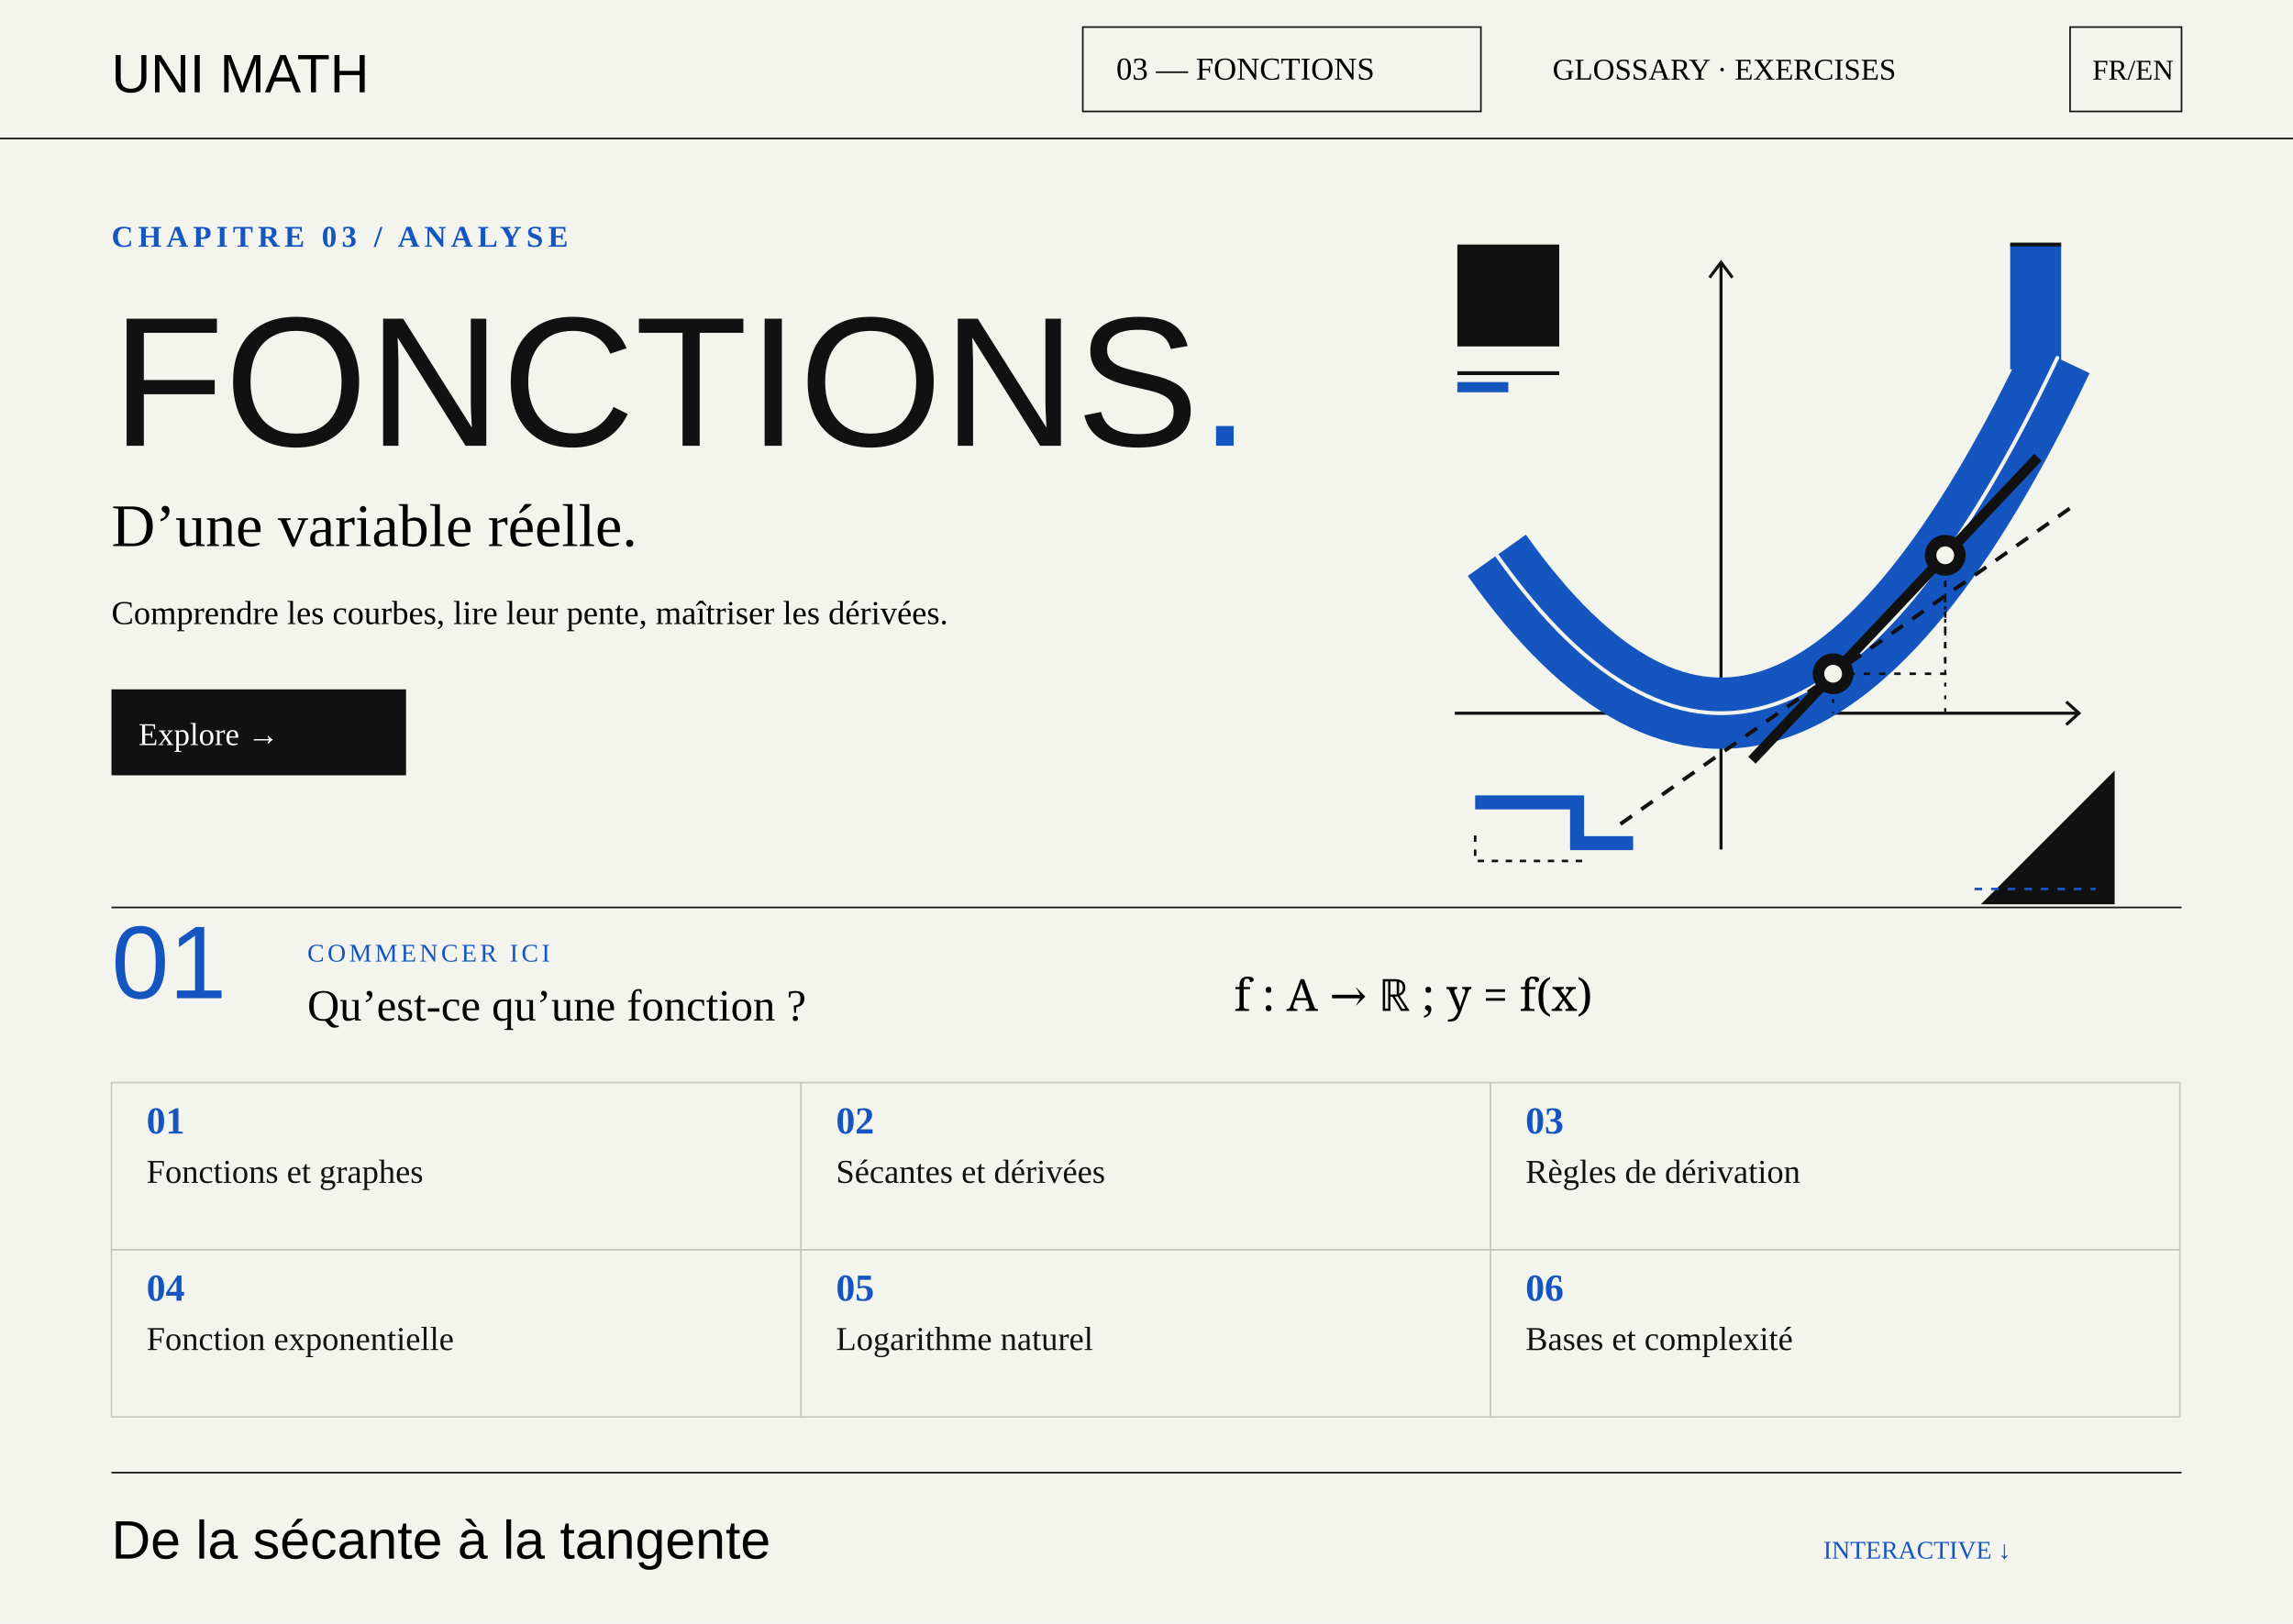
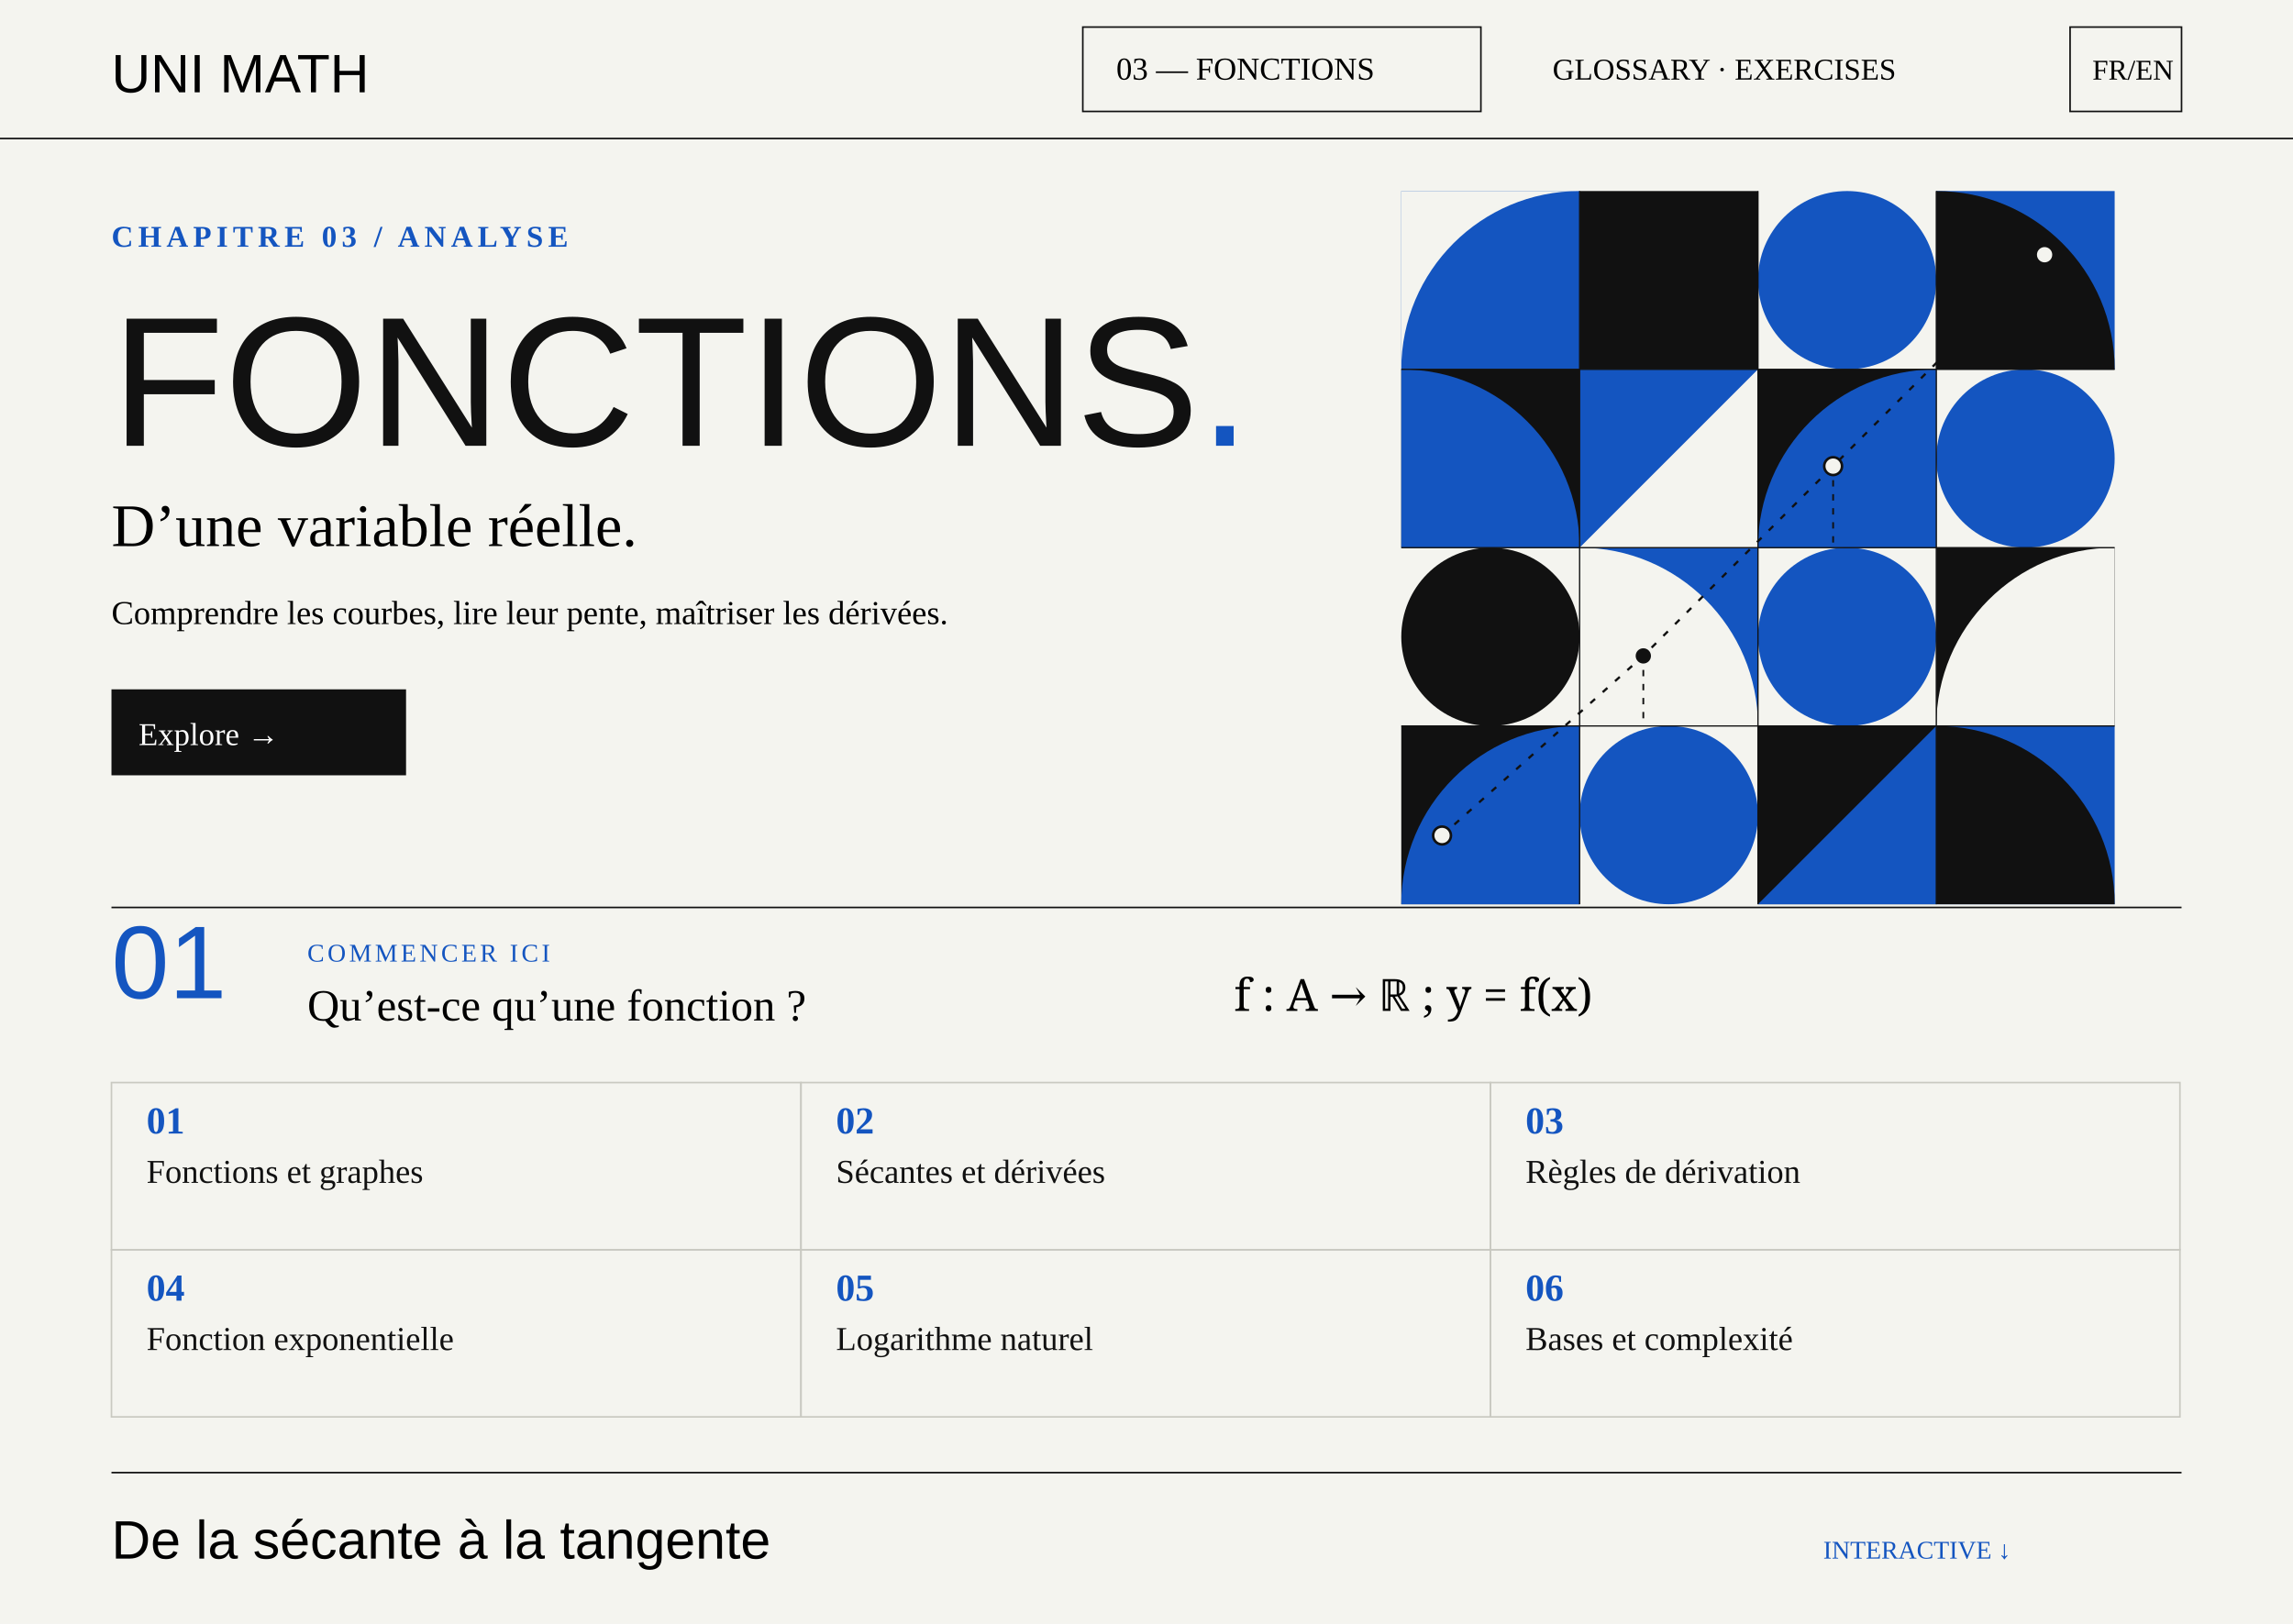
<svg xmlns="http://www.w3.org/2000/svg" viewBox="0 0 1440 1020" role="img" aria-labelledby="title desc">
  <rect width="1440" height="1020" fill="#F4F4EF" />
  <text x="70" y="58" font-family="Impact,Arial" font-size="34">UNI MATH</text>
  <rect x="680" y="17" width="250" height="53" fill="none" stroke="#111" />
  <text x="701" y="50" font-size="20">03 — FONCTIONS</text>
  <text x="975" y="50" font-size="19">GLOSSARY  ·  EXERCISES</text>
  <rect x="1300" y="17" width="70" height="53" fill="none" stroke="#111" />
  <text x="1314" y="50" font-size="18">FR/EN</text>
  <path d="M0 87H1440" stroke="#111" />
  <text x="70" y="155" font-size="19" font-weight="bold" letter-spacing="3" fill="#1455C0">CHAPITRE 03 / ANALYSE</text>
  <text x="70" y="280" font-family="Impact,Arial Narrow,Arial" font-size="116" fill="#111">FONCTIONS<tspan fill="#1455C0">.</tspan>
  </text>
  <text x="70" y="343" font-size="38">D’une variable réelle.</text>
  <text x="70" y="392" font-size="21">Comprendre les courbes, lire leur pente, maîtriser les dérivées.</text>
  <rect x="70" y="433" width="185" height="54" fill="#111" />
  <text x="87" y="468" font-size="20" fill="#FFF">Explore  →</text>
  <g transform="translate(880 120) scale(.8)">
    <rect width="560" height="560" fill="#F4F4EF" />
-     <path d="M44 42H124V122H44Z" fill="#111111" />
-     <path d="M44 143H124" stroke="#111111" stroke-width="3" />
-     <path d="M44 154H84" stroke="#1455C0" stroke-width="8" />
-     <path d="M478 42H518V140H478Z" fill="#1455C0" />
-     <path d="M478 42H518" stroke="#111111" stroke-width="3" />
-     <path d="M42 410H530M251 58V517" fill="none" stroke="#111111" stroke-width="2.4" />
-     <path d="M522 401L532 410L522 419M242 68L251 56L260 68" fill="none" stroke="#111111" stroke-width="2.4" />
-     <path d="M75 286Q295 596 515 131" fill="none" stroke="#1455C0" stroke-width="56" stroke-linecap="butt" />
-     <path d="M75 286Q295 596 515 131" fill="none" stroke="#F4F4EF" stroke-width="3" stroke-linecap="round" />
-     <path d="M172 497L525 249" fill="none" stroke="#111111" stroke-width="3" stroke-dasharray="11 9" />
-     <path d="M278 444L497 212" fill="none" stroke="#111111" stroke-width="8" stroke-linecap="square" />
-     <path d="M339 379H427V286" fill="none" stroke="#111111" stroke-width="2" stroke-dasharray="5 7" />
-     <path d="M339 379V410M427 286V410" fill="none" stroke="#111111" stroke-width="1.7" stroke-dasharray="3 7" />
-     <circle cx="339" cy="379" r="16" fill="#111111" />
-     <circle cx="339" cy="379" r="7" fill="#F4F4EF" />
-     <circle cx="427" cy="286" r="16" fill="#111111" />
-     <circle cx="427" cy="286" r="7" fill="#F4F4EF" />
-     <path d="M58 480H138V512H182" fill="none" stroke="#1455C0" stroke-width="11" />
-     <path d="M58 506V526H142" fill="none" stroke="#111111" stroke-width="2" stroke-dasharray="5 6" />
-     <path d="M455 560L560 455V560Z" fill="#111111" />
-     <path d="M450 548H545" stroke="#1455C0" stroke-width="2" stroke-dasharray="6 7" />
+     <path d="M0 0H140V140H0Z" fill="#1455C0" />
+     <path d="M0 140A140 140 0 0 1 140 0H0Z" fill="#F4F4EF" />
+     <path d="M140 0H280V140H140Z" fill="#111111" />
+     <circle cx="350" cy="70" r="70" fill="#1455C0" />
+     <path d="M420 0H560V140H420Z" fill="#1455C0" />
+     <path d="M420 0A140 140 0 0 1 560 140H420Z" fill="#111111" />
+     <path d="M0 140H140V280H0Z" fill="#111111" />
+     <path d="M0 140A140 140 0 0 1 140 280H0Z" fill="#1455C0" />
+     <path d="M140 140H280V280H140Z" fill="#1455C0" />
+     <path d="M140 280L280 140V280Z" fill="#F4F4EF" />
+     <path d="M280 140H420V280H280Z" fill="#111111" />
+     <path d="M280 280A140 140 0 0 1 420 140V280Z" fill="#1455C0" />
+     <circle cx="490" cy="210" r="70" fill="#1455C0" />
+     <circle cx="70" cy="350" r="70" fill="#111111" />
+     <path d="M140 280H280V420H140Z" fill="#1455C0" />
+     <path d="M140 280A140 140 0 0 1 280 420H140Z" fill="#F4F4EF" />
+     <circle cx="350" cy="350" r="70" fill="#1455C0" />
+     <path d="M420 280H560V420H420Z" fill="#111111" />
+     <path d="M420 420A140 140 0 0 1 560 280V420Z" fill="#F4F4EF" />
+     <path d="M0 420H140V560H0Z" fill="#111111" />
+     <path d="M0 560A140 140 0 0 1 140 420V560Z" fill="#1455C0" />
+     <circle cx="210" cy="490" r="70" fill="#1455C0" />
+     <path d="M280 420H420V560H280Z" fill="#111111" />
+     <path d="M280 560L420 420H420V560Z" fill="#1455C0" />
+     <path d="M420 420H560V560H420Z" fill="#1455C0" />
+     <path d="M420 420A140 140 0 0 1 560 560H420Z" fill="#111111" />
+     <path d="M0 140H560M0 280H560M0 420H560M140 0V560M280 0V560M420 0V560" fill="none" stroke="#111111" stroke-width="1" />
+     <path d="M32 506L190 365L339 216L505 50" fill="none" stroke="#111111" stroke-width="1.8" stroke-dasharray="5 8" />
+     <path d="M190 365V420M339 216V280" fill="none" stroke="#111111" stroke-width="1.4" stroke-dasharray="5 6" />
+     <circle cx="32" cy="506" r="7" fill="#F4F4EF" stroke="#111111" stroke-width="2" />
+     <circle cx="190" cy="365" r="7" fill="#111111" stroke="#F4F4EF" stroke-width="2" />
+     <circle cx="339" cy="216" r="7" fill="#F4F4EF" stroke="#111111" stroke-width="2" />
+     <circle cx="505" cy="50" r="7" fill="#F4F4EF" stroke="#111111" stroke-width="2" />
  </g>
  <path d="M70 570H1370" stroke="#111" />
  <text x="70" y="627" fill="#1455C0" font-family="Impact,Arial" font-size="65">01</text>
  <text x="193" y="604" fill="#1455C0" letter-spacing="2" font-size="16">COMMENCER ICI</text>
  <text x="193" y="641" font-size="28">Qu’est-ce qu’une fonction ?</text>
  <text x="775" y="635" font-family="Georgia" font-size="28">f : A → ℝ ; y = f(x)</text>
  <rect x="70" y="680" width="433" height="105" fill="none" stroke="#c9c9c1" />
  <text x="92" y="712" font-size="24" fill="#1455C0" font-weight="bold">01</text>
  <text x="92" y="743" font-size="21" fill="#111111">Fonctions et graphes</text>
  <rect x="503" y="680" width="433" height="105" fill="none" stroke="#c9c9c1" />
  <text x="525" y="712" font-size="24" fill="#1455C0" font-weight="bold">02</text>
  <text x="525" y="743" font-size="21" fill="#111111">Sécantes et dérivées</text>
  <rect x="936" y="680" width="433" height="105" fill="none" stroke="#c9c9c1" />
  <text x="958" y="712" font-size="24" fill="#1455C0" font-weight="bold">03</text>
  <text x="958" y="743" font-size="21" fill="#111111">Règles de dérivation</text>
  <rect x="70" y="785" width="433" height="105" fill="none" stroke="#c9c9c1" />
  <text x="92" y="817" font-size="24" fill="#1455C0" font-weight="bold">04</text>
  <text x="92" y="848" font-size="21" fill="#111111">Fonction exponentielle</text>
  <rect x="503" y="785" width="433" height="105" fill="none" stroke="#c9c9c1" />
  <text x="525" y="817" font-size="24" fill="#1455C0" font-weight="bold">05</text>
  <text x="525" y="848" font-size="21" fill="#111111">Logarithme naturel</text>
  <rect x="936" y="785" width="433" height="105" fill="none" stroke="#c9c9c1" />
  <text x="958" y="817" font-size="24" fill="#1455C0" font-weight="bold">06</text>
  <text x="958" y="848" font-size="21" fill="#111111">Bases et complexité</text>
  <path d="M70 925H1370" stroke="#111" />
  <text x="70" y="979" font-family="Impact,Arial" font-size="34">De la sécante à la tangente</text>
  <text x="1145" y="979" font-size="16" fill="#1455C0">INTERACTIVE ↓</text>
</svg>
